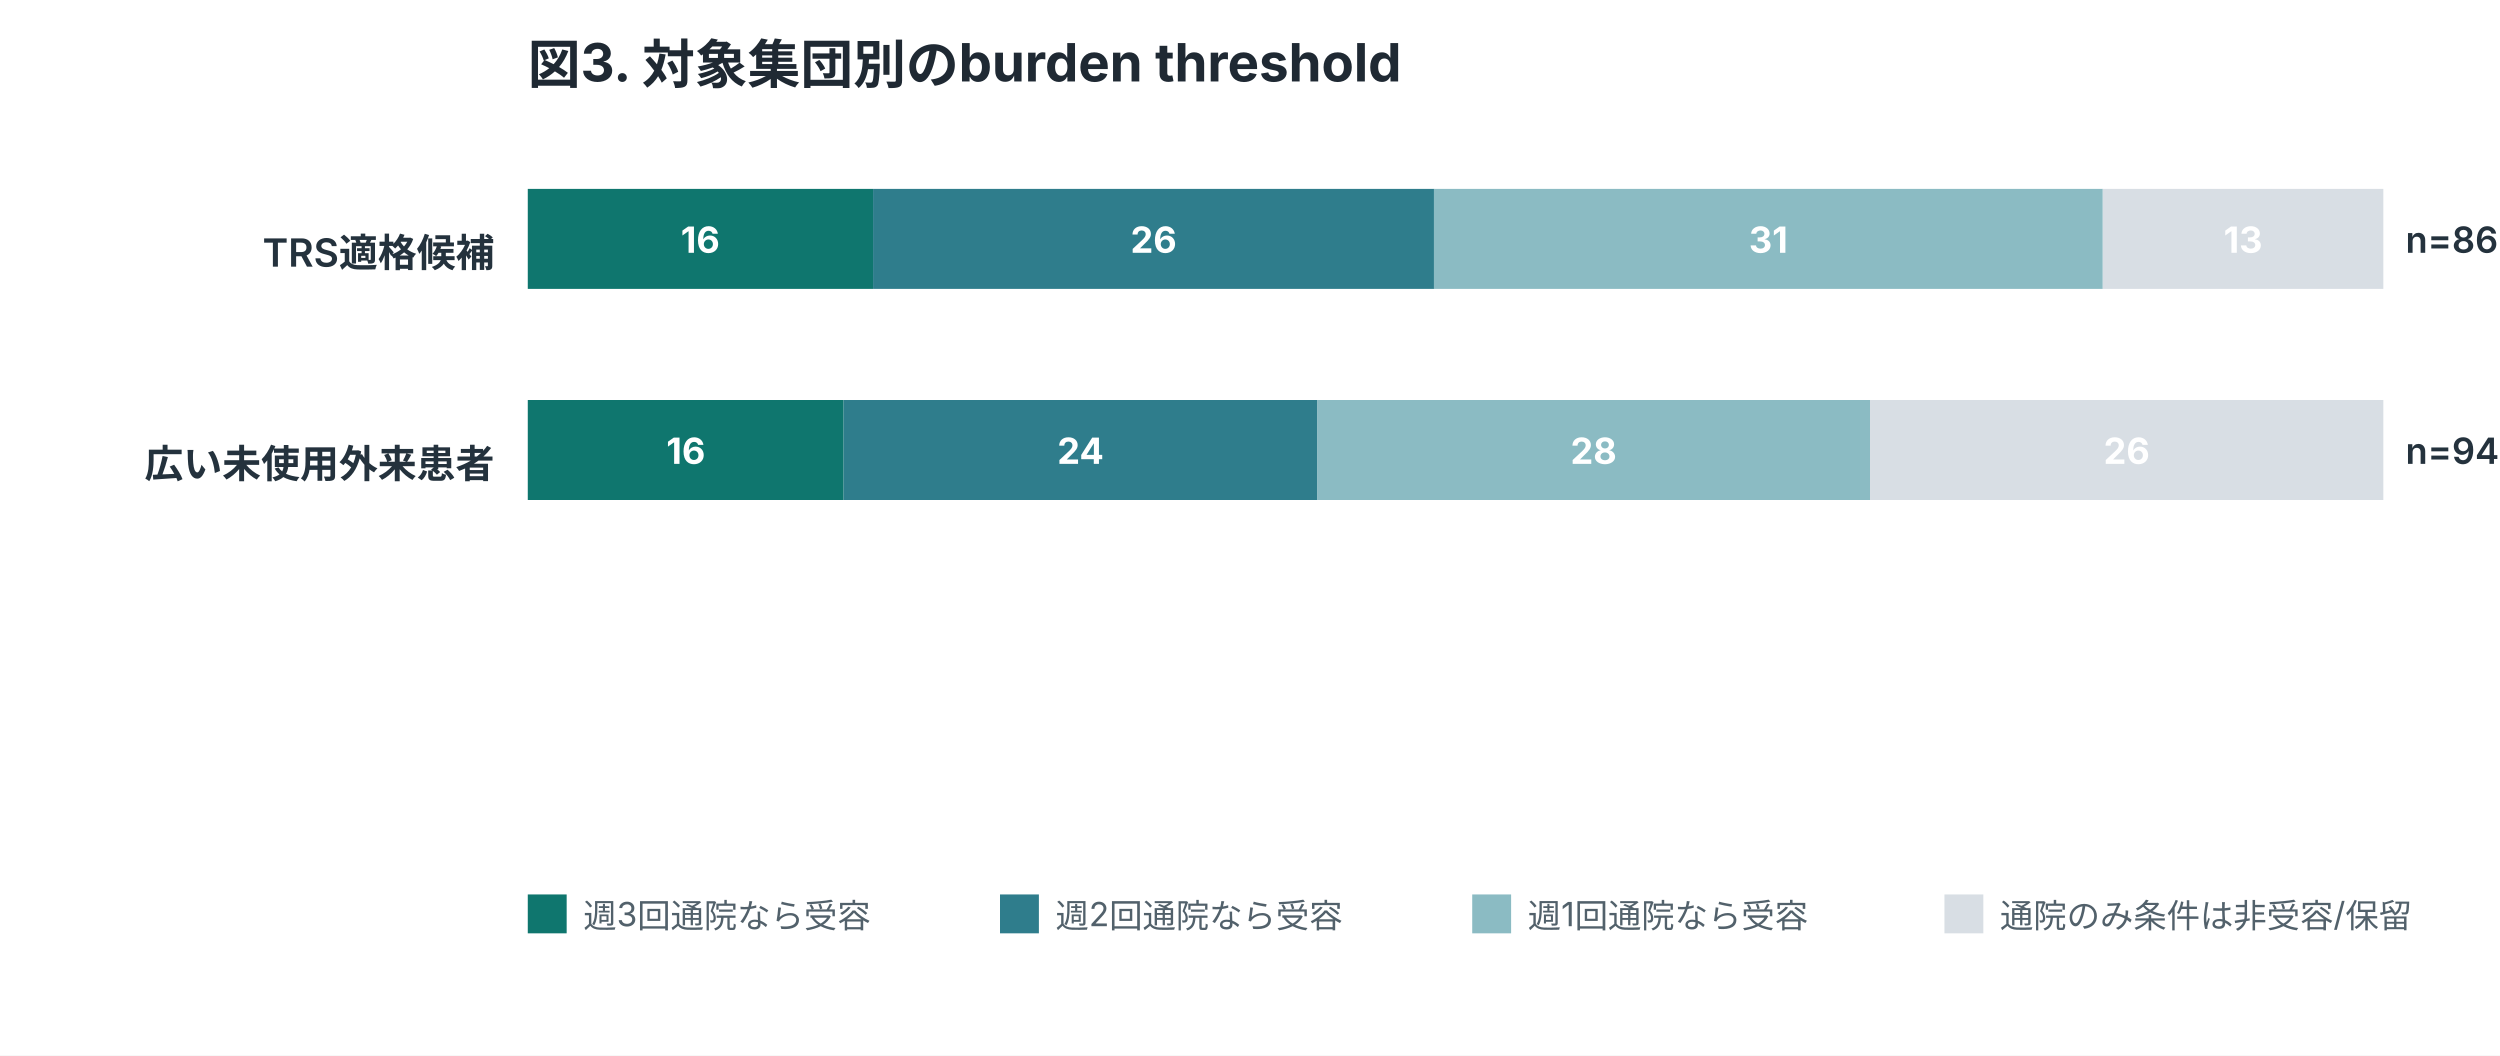
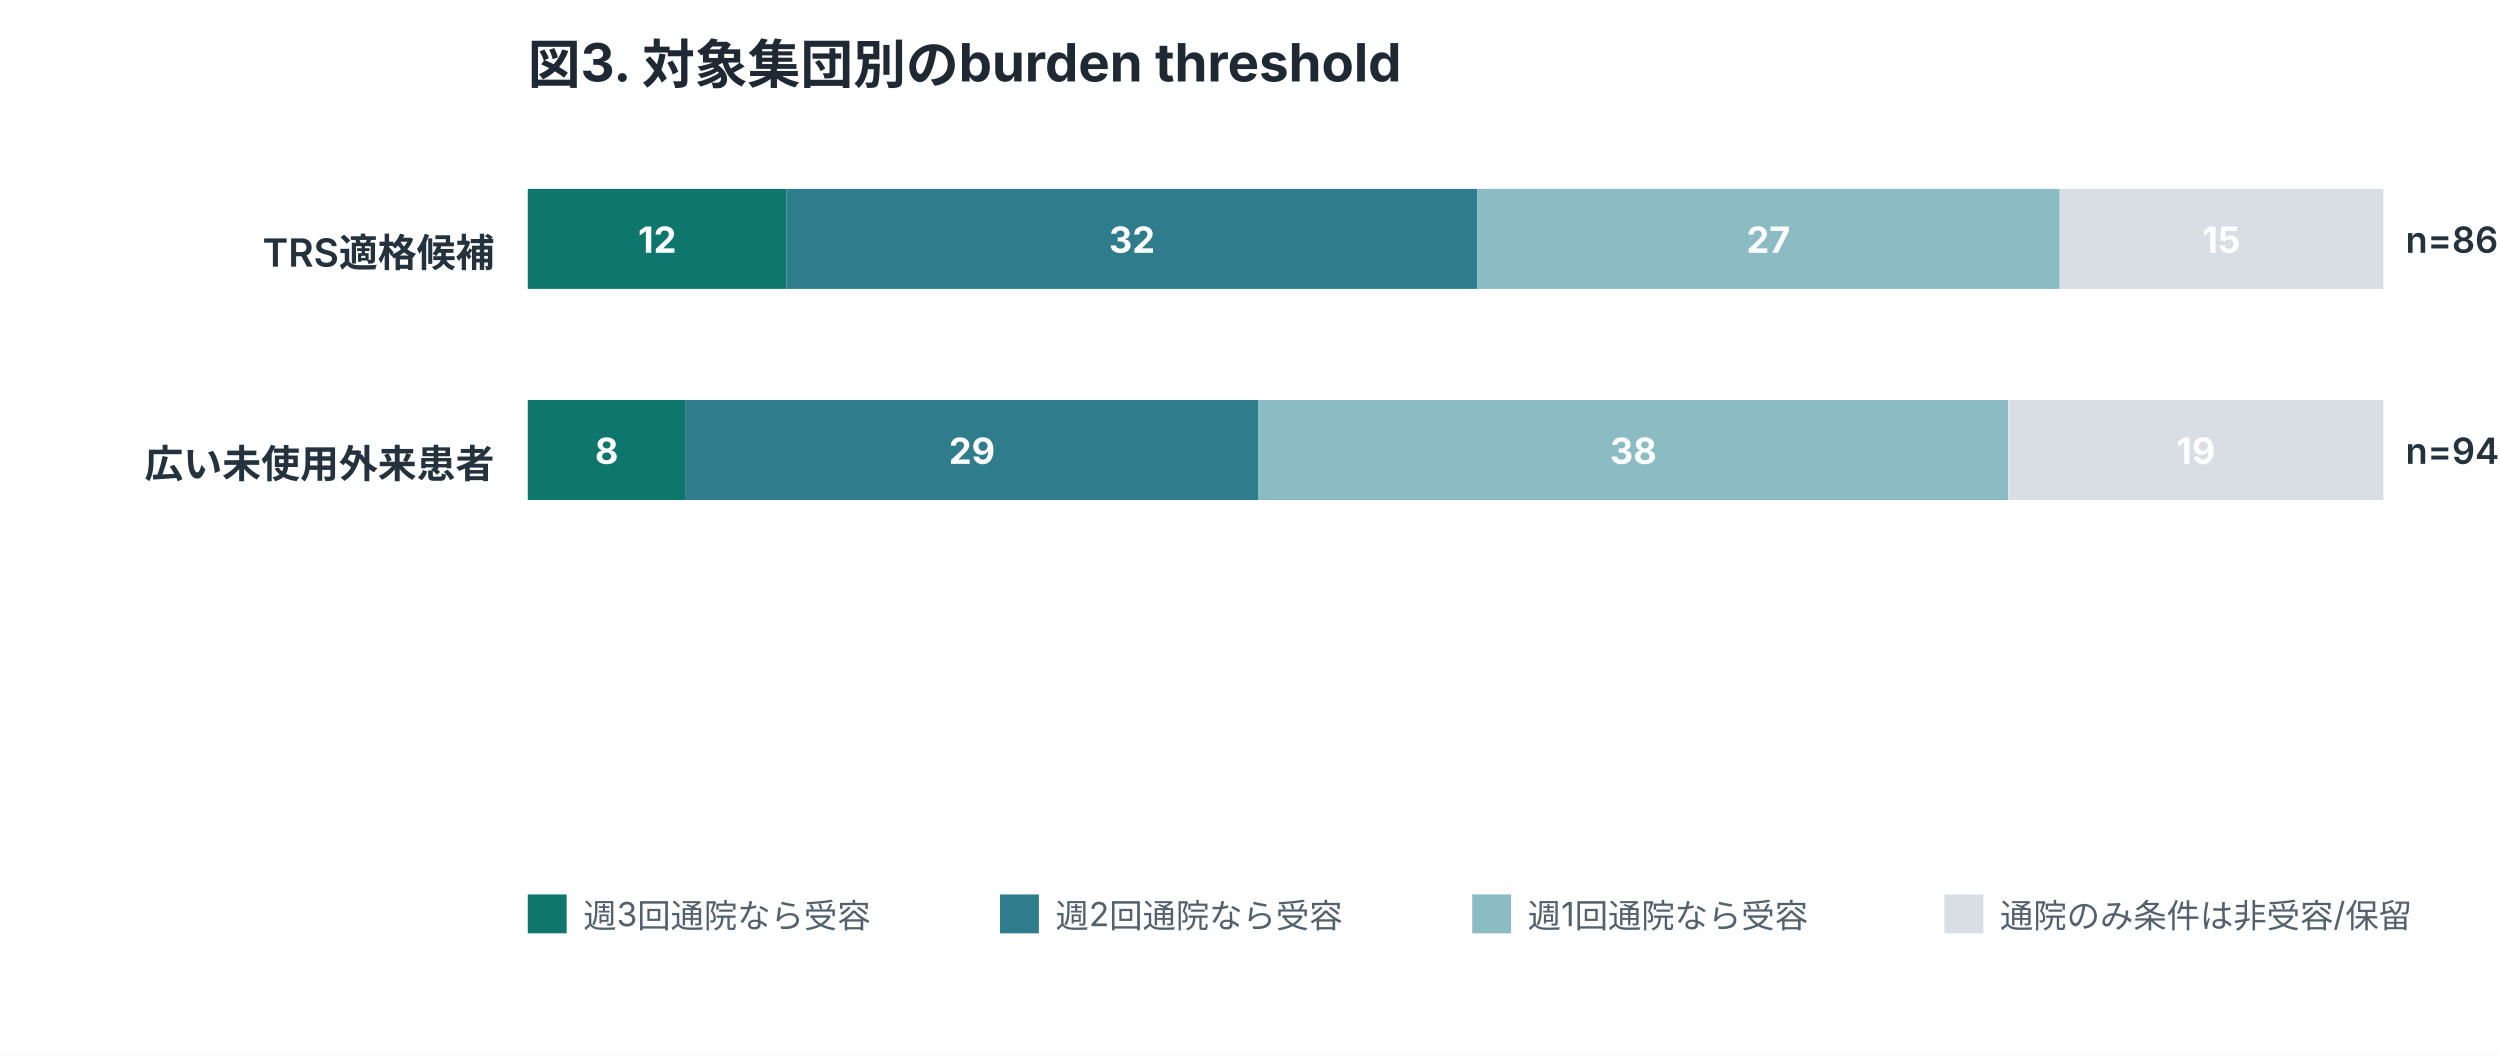
<svg xmlns="http://www.w3.org/2000/svg" width="900" height="380" viewBox="0 0 900 380" role="img">
  <style>
.title{font:700 19px -apple-system,BlinkMacSystemFont,"Segoe UI",sans-serif;fill:#1f2933}
.label{font:600 14px -apple-system,BlinkMacSystemFont,"Segoe UI",sans-serif;fill:#24323d}
.num{font:600 13px -apple-system,BlinkMacSystemFont,"Segoe UI",sans-serif;fill:#24323d}
.axis,.legend,.note{font:12px -apple-system,BlinkMacSystemFont,"Segoe UI",sans-serif;fill:#52616b}
.inside{font:700 13px -apple-system,BlinkMacSystemFont,"Segoe UI",sans-serif;fill:white}
.big{font:700 34px -apple-system,BlinkMacSystemFont,"Segoe UI",sans-serif;fill:#1f2933}
</style>
  <rect width="100%" height="100%" fill="white" />
  <text x="190" y="30" class="title">図3. 対象集団別のburden threshold</text>
  <text x="178" y="96" text-anchor="end" class="label">TRS適格候補</text>
-   <rect x="190.0" y="68" width="124.3" height="36" fill="#0f766e" />
-   <text x="252.1" y="91" text-anchor="middle" class="inside">16</text>
-   <rect x="314.3" y="68" width="202.0" height="36" fill="#2f7d8c" />
-   <text x="415.3" y="91" text-anchor="middle" class="inside">26</text>
-   <rect x="516.2" y="68" width="240.8" height="36" fill="#8bbbc3" />
-   <text x="636.6" y="91" text-anchor="middle" class="inside">31</text>
-   <rect x="757.0" y="68" width="101.0" height="36" fill="#d8dee4" />
-   <text x="807.5" y="91" text-anchor="middle" class="inside">13</text>
+   <rect x="190.0" y="68" width="93.2" height="36" fill="#0f766e" />
+   <text x="236.6" y="91" text-anchor="middle" class="inside">12</text>
+   <rect x="283.2" y="68" width="248.6" height="36" fill="#2f7d8c" />
+   <text x="407.5" y="91" text-anchor="middle" class="inside">32</text>
+   <rect x="531.8" y="68" width="209.7" height="36" fill="#8bbbc3" />
+   <text x="636.6" y="91" text-anchor="middle" class="inside">27</text>
+   <rect x="741.5" y="68" width="116.5" height="36" fill="#d8dee4" />
+   <text x="799.7" y="91" text-anchor="middle" class="inside">15</text>
  <text x="866" y="91" class="num">n=86</text>
  <text x="178" y="172" text-anchor="end" class="label">広い未使用外来患者</text>
-   <rect x="190.0" y="144" width="113.7" height="36" fill="#0f766e" />
-   <text x="246.9" y="167" text-anchor="middle" class="inside">16</text>
-   <rect x="303.7" y="144" width="170.6" height="36" fill="#2f7d8c" />
-   <text x="389.0" y="167" text-anchor="middle" class="inside">24</text>
-   <rect x="474.3" y="144" width="199.0" height="36" fill="#8bbbc3" />
-   <text x="573.7" y="167" text-anchor="middle" class="inside">28</text>
-   <rect x="673.2" y="144" width="184.8" height="36" fill="#d8dee4" />
-   <text x="765.6" y="167" text-anchor="middle" class="inside">26</text>
+   <rect x="190.0" y="144" width="56.9" height="36" fill="#0f766e" />
+   <text x="218.4" y="167" text-anchor="middle" class="inside">8</text>
+   <rect x="246.9" y="144" width="206.1" height="36" fill="#2f7d8c" />
+   <text x="349.9" y="167" text-anchor="middle" class="inside">29</text>
+   <rect x="452.9" y="144" width="270.0" height="36" fill="#8bbbc3" />
+   <text x="588.0" y="167" text-anchor="middle" class="inside">38</text>
+   <rect x="723.0" y="144" width="135.0" height="36" fill="#d8dee4" />
+   <text x="790.5" y="167" text-anchor="middle" class="inside">19</text>
  <text x="866" y="167" class="num">n=94</text>
  <rect x="190" y="322" width="14" height="14" fill="#0f766e" />
  <text x="210" y="334" class="legend">週3回通院なら受容</text>
  <rect x="360" y="322" width="14" height="14" fill="#2f7d8c" />
  <text x="380" y="334" class="legend">週2回通院なら受容</text>
  <rect x="530" y="322" width="14" height="14" fill="#8bbbc3" />
  <text x="550" y="334" class="legend">週1回通院なら受容</text>
  <rect x="700" y="322" width="14" height="14" fill="#d8dee4" />
  <text x="720" y="334" class="legend">通院のみ条件は非受容/保留</text>
</svg>
